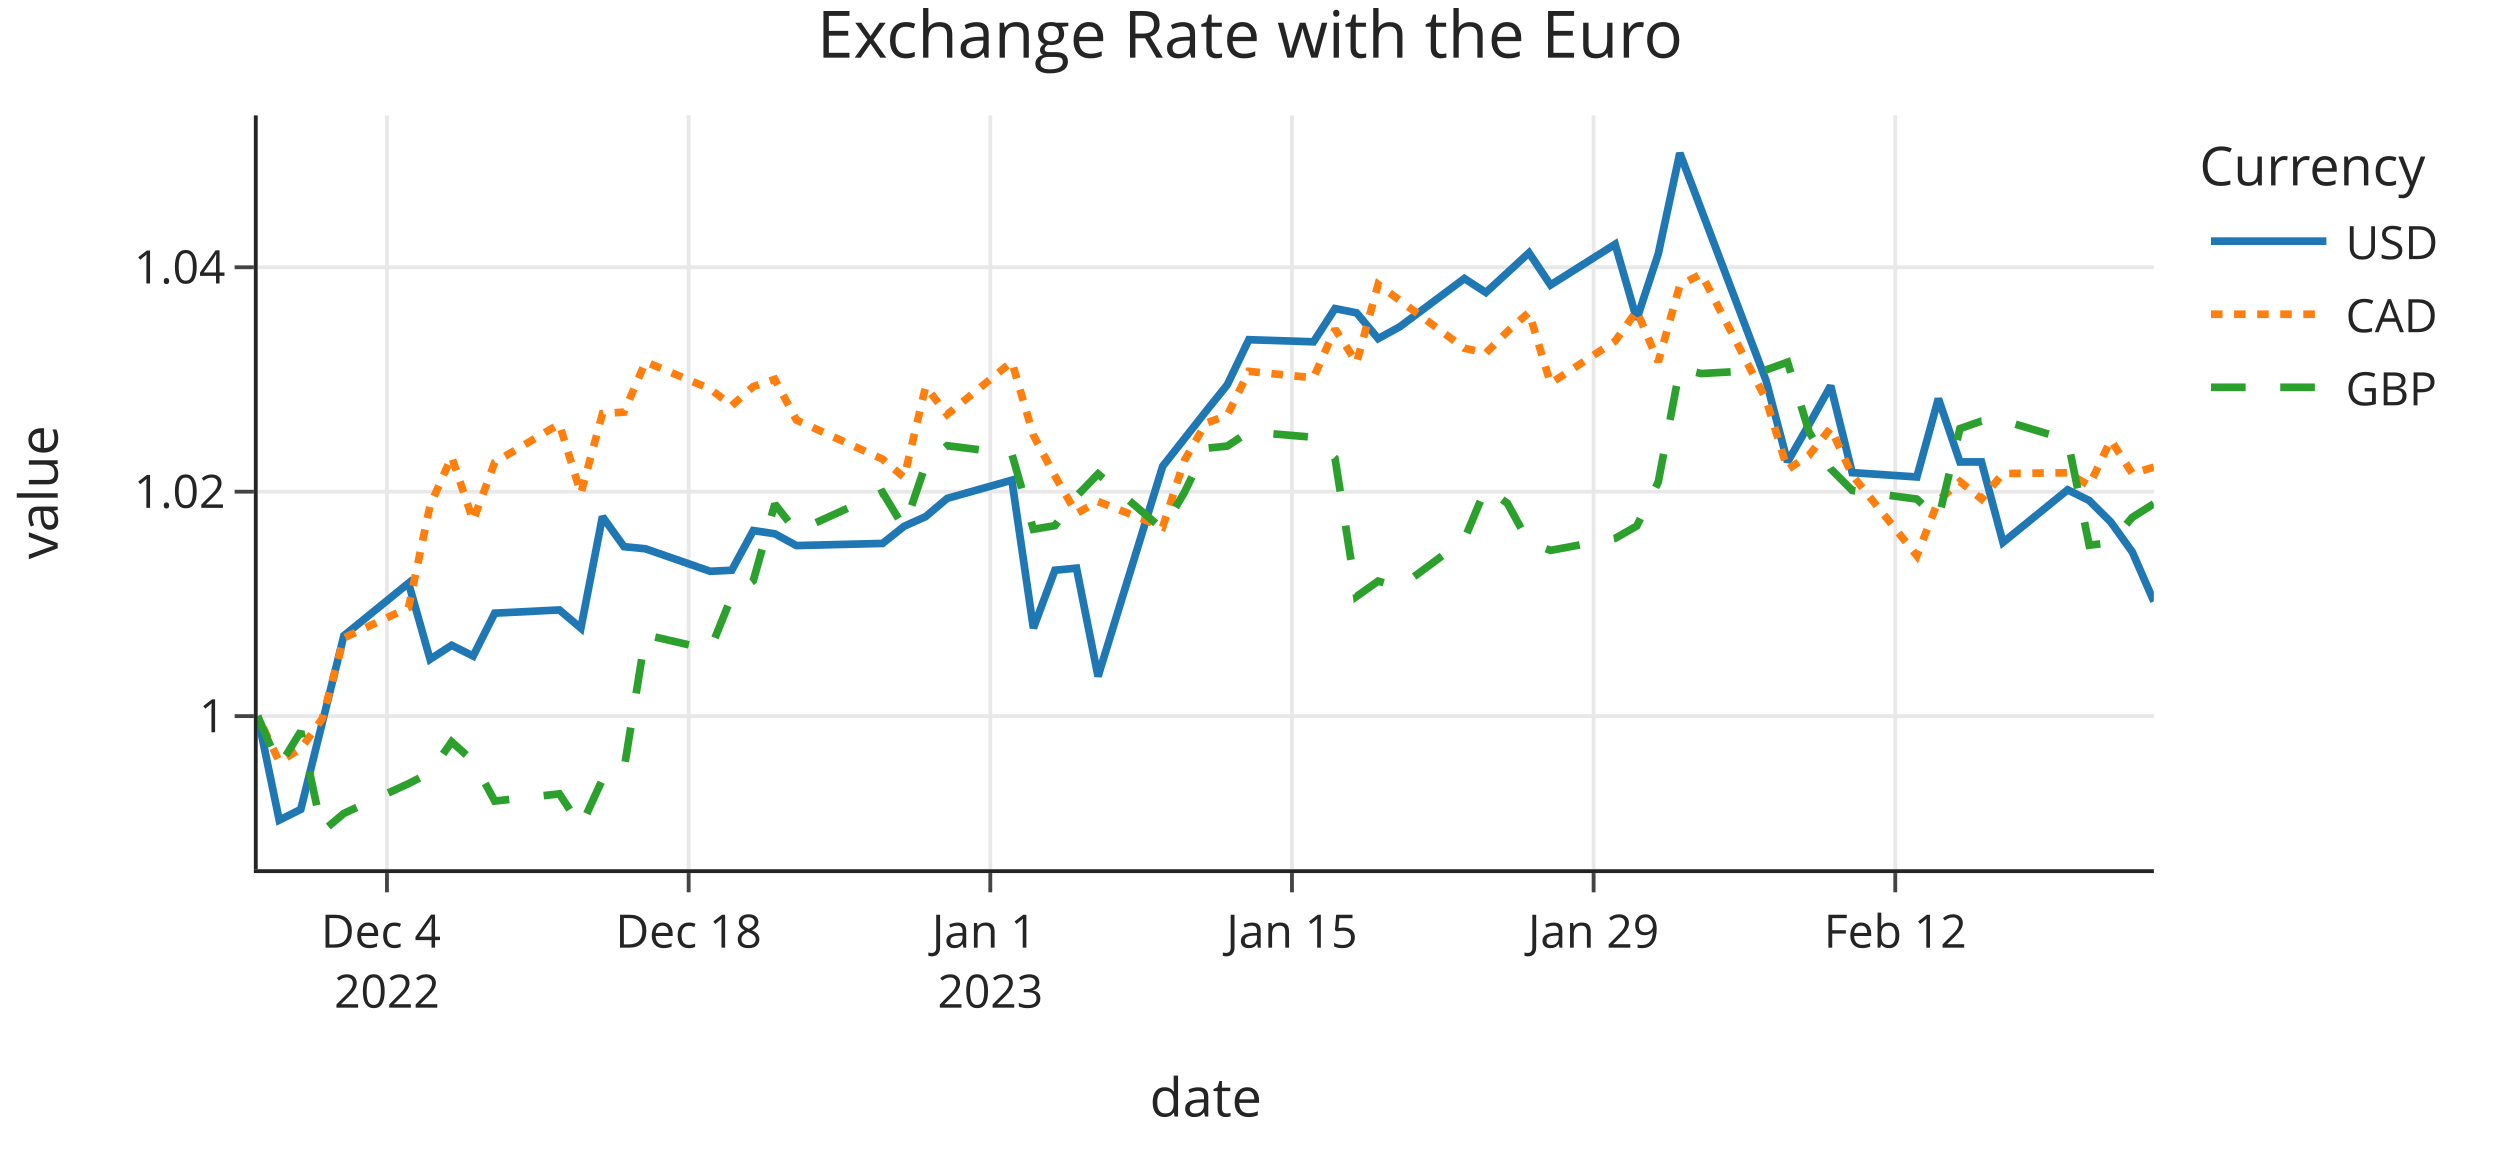
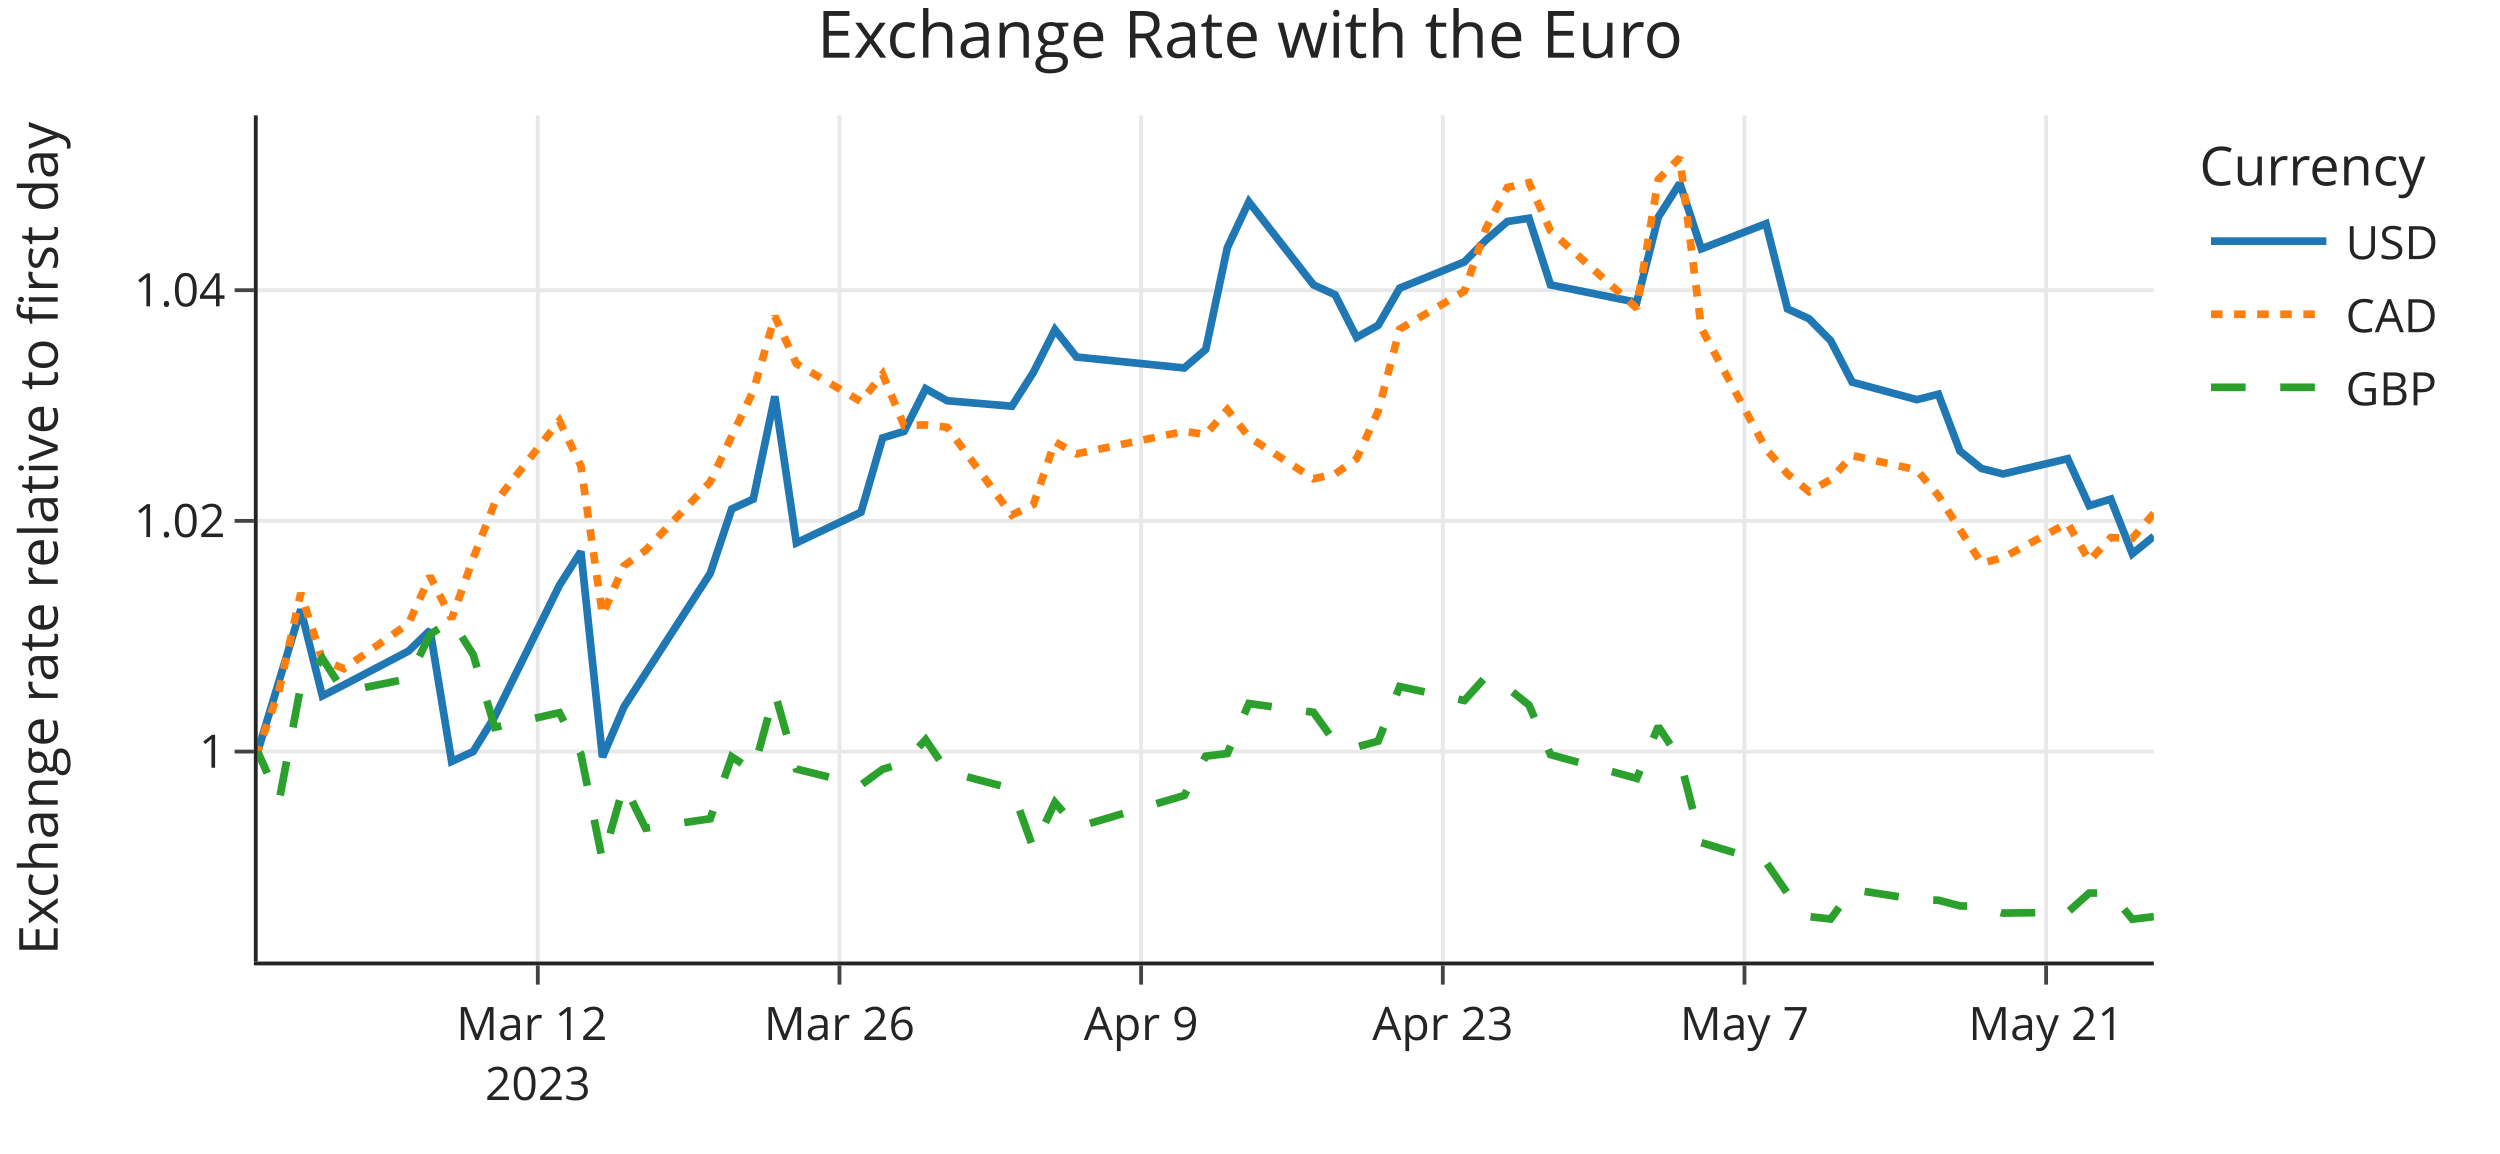
<svg xmlns="http://www.w3.org/2000/svg" class="main-svg" width="650" height="300" style="" viewBox="0 0 650 300">
  <rect x="0" y="0" width="650" height="300" style="fill: rgb(255, 255, 255); fill-opacity: 1;" />
-   <defs id="defs-3a5f42">
+   <defs id="defs-489517">
    <g class="clips">
-       <clipPath id="clip3a5f42xyplot" class="plotclip">
-         <rect width="493" height="196" />
-       </clipPath>
-       <clipPath class="axesclip" id="clip3a5f42x">
+       <clipPath id="clip489517xyplot" class="plotclip">
+         <rect width="493" height="220" />
+       </clipPath>
+       <clipPath class="axesclip" id="clip489517x">
        <rect x="67" y="0" width="493" height="300" />
      </clipPath>
-       <clipPath class="axesclip" id="clip3a5f42y">
-         <rect x="0" y="30" width="650" height="196" />
-       </clipPath>
-       <clipPath class="axesclip" id="clip3a5f42xy">
-         <rect x="67" y="30" width="493" height="196" />
+       <clipPath class="axesclip" id="clip489517y">
+         <rect x="0" y="30" width="650" height="220" />
+       </clipPath>
+       <clipPath class="axesclip" id="clip489517xy">
+         <rect x="67" y="30" width="493" height="220" />
      </clipPath>
    </g>
    <g class="gradients" />
    <g class="patterns" />
  </defs>
  <g class="bglayer" />
  <g class="layer-below">
    <g class="imagelayer" />
    <g class="shapelayer" />
  </g>
  <g class="cartesianlayer">
    <g class="subplot xy">
      <g class="layer-subplot">
        <g class="shapelayer" />
        <g class="imagelayer" />
      </g>
      <g class="gridlayer">
        <g class="x">
-           <path class="xgrid crisp" transform="translate(100.61,0)" d="M0,30v196" style="stroke: rgb(232, 232, 232); stroke-opacity: 1; stroke-width: 1px;" />
-           <path class="xgrid crisp" transform="translate(179.05,0)" d="M0,30v196" style="stroke: rgb(232, 232, 232); stroke-opacity: 1; stroke-width: 1px;" />
-           <path class="xgrid crisp" transform="translate(257.48,0)" d="M0,30v196" style="stroke: rgb(232, 232, 232); stroke-opacity: 1; stroke-width: 1px;" />
-           <path class="xgrid crisp" transform="translate(335.91,0)" d="M0,30v196" style="stroke: rgb(232, 232, 232); stroke-opacity: 1; stroke-width: 1px;" />
-           <path class="xgrid crisp" transform="translate(414.34,0)" d="M0,30v196" style="stroke: rgb(232, 232, 232); stroke-opacity: 1; stroke-width: 1px;" />
-           <path class="xgrid crisp" transform="translate(492.77,0)" d="M0,30v196" style="stroke: rgb(232, 232, 232); stroke-opacity: 1; stroke-width: 1px;" />
+           <path class="xgrid crisp" transform="translate(139.83,0)" d="M0,30v220" style="stroke: rgb(232, 232, 232); stroke-opacity: 1; stroke-width: 1px;" />
+           <path class="xgrid crisp" transform="translate(218.26,0)" d="M0,30v220" style="stroke: rgb(232, 232, 232); stroke-opacity: 1; stroke-width: 1px;" />
+           <path class="xgrid crisp" transform="translate(296.69,0)" d="M0,30v220" style="stroke: rgb(232, 232, 232); stroke-opacity: 1; stroke-width: 1px;" />
+           <path class="xgrid crisp" transform="translate(375.13,0)" d="M0,30v220" style="stroke: rgb(232, 232, 232); stroke-opacity: 1; stroke-width: 1px;" />
+           <path class="xgrid crisp" transform="translate(453.56,0)" d="M0,30v220" style="stroke: rgb(232, 232, 232); stroke-opacity: 1; stroke-width: 1px;" />
+           <path class="xgrid crisp" transform="translate(531.99,0)" d="M0,30v220" style="stroke: rgb(232, 232, 232); stroke-opacity: 1; stroke-width: 1px;" />
        </g>
        <g class="y">
-           <path class="ygrid crisp" transform="translate(0,186.19)" d="M67,0h493" style="stroke: rgb(232, 232, 232); stroke-opacity: 1; stroke-width: 1px;" />
-           <path class="ygrid crisp" transform="translate(0,127.84)" d="M67,0h493" style="stroke: rgb(232, 232, 232); stroke-opacity: 1; stroke-width: 1px;" />
-           <path class="ygrid crisp" transform="translate(0,69.49)" d="M67,0h493" style="stroke: rgb(232, 232, 232); stroke-opacity: 1; stroke-width: 1px;" />
+           <path class="ygrid crisp" transform="translate(0,195.41)" d="M67,0h493" style="stroke: rgb(232, 232, 232); stroke-opacity: 1; stroke-width: 1px;" />
+           <path class="ygrid crisp" transform="translate(0,135.43)" d="M67,0h493" style="stroke: rgb(232, 232, 232); stroke-opacity: 1; stroke-width: 1px;" />
+           <path class="ygrid crisp" transform="translate(0,75.45)" d="M67,0h493" style="stroke: rgb(232, 232, 232); stroke-opacity: 1; stroke-width: 1px;" />
        </g>
      </g>
      <g class="zerolinelayer" />
      <path class="xlines-below" />
      <path class="ylines-below" />
      <g class="overlines-below" />
      <g class="xaxislayer-below" />
      <g class="yaxislayer-below" />
      <g class="overaxes-below" />
-       <g class="plot" transform="translate(67,30)" clip-path="url(#clip3a5f42xyplot)">
+       <g class="plot" transform="translate(67,30)" clip-path="url(#clip489517xyplot)">
        <g class="scatterlayer mlayer">
-           <g class="trace scatter trace609d61" style="stroke-miterlimit: 2; opacity: 1;">
+           <g class="trace scatter trace3da562" style="stroke-miterlimit: 2; opacity: 1;">
            <g class="fills" />
            <g class="errorbars" />
            <g class="lines">
-               <path class="js-line" d="M493,126.35L487.4,113.52L481.8,105.72L476.19,100.14L470.59,97.35L453.78,111.02L448.18,90.1L442.58,90.1L436.98,73.65L431.38,94.01L414.57,92.89L408.97,70.31L403.36,80.34L397.76,90.1L392.16,68.91L369.75,9.8L364.15,36.01L358.55,53.02L352.94,33.5L336.14,44.1L330.53,35.73L319.33,46.05L313.73,42.42L296.92,54.97L291.32,58.04L285.72,51.35L280.11,50.23L274.51,58.87L257.7,58.32L252.1,70.03L246.5,77L235.3,91.22L218.49,145.87L212.89,117.71L207.28,118.26L201.68,133.32L196.08,94.84L179.27,99.58L173.67,104.32L168.07,106.83L162.47,111.29L140.06,111.85L134.45,108.78L128.85,107.95L123.25,118.26L117.65,118.54L100.84,112.69L95.24,112.13L89.64,104.32L84.03,133.32L78.43,128.58L61.63,129.42L56.02,140.57L50.42,137.78L44.82,141.41L39.22,121.61L22.41,135.27L11.2,180.44L5.6,183.23L0,156.19" style="vector-effect: non-scaling-stroke; fill: none; stroke: rgb(31, 119, 180); stroke-opacity: 1; stroke-width: 2px; opacity: 1;" />
+               <path class="js-line" d="M493,109.43L487.4,113.98L481.8,99.77L476.19,101.47L470.59,89.26L453.78,93.23L448.18,91.81L442.58,87.27L436.98,72.49L431.38,73.91L414.57,69.36L408.97,58.57L403.36,52.88L397.76,50.32L392.16,28.16L375.35,34.69L369.75,17.64L364.15,26.45L358.55,48.62L336.14,44.07L330.53,26.74L324.93,27.59L319.33,32.42L313.73,38.1L296.92,44.92L291.32,54.59L285.72,57.71L280.11,46.63L274.51,44.07L257.7,22.48L252.1,34.41L246.5,60.84L240.9,65.67L212.89,62.83L207.28,55.72L201.68,66.81L196.08,75.62L179.27,74.19L173.67,71.07L168.07,82.15L162.47,83.86L156.86,103.18L140.06,111.14L134.45,73.06L128.85,99.77L123.25,102.33L117.65,119.09L95.24,153.76L89.64,166.83L84.03,113.41L78.43,122.22L61.63,156.32L56.02,165.41L50.42,167.97L44.82,133.87L39.22,139.27L22.41,148.08L16.81,150.92L11.2,128.47L0,165.41" style="vector-effect: non-scaling-stroke; fill: none; stroke: rgb(31, 119, 180); stroke-opacity: 1; stroke-width: 2px; opacity: 1;" />
            </g>
            <g class="points" />
            <g class="text" />
          </g>
-           <g class="trace scatter trace343dfb" style="stroke-miterlimit: 2; opacity: 1;">
+           <g class="trace scatter tracea534eb" style="stroke-miterlimit: 2; opacity: 1;">
            <g class="fills" />
            <g class="errorbars" />
            <g class="lines">
-               <path class="js-line" d="M493,91.46L487.4,93.12L481.8,84.4L476.19,96.23L470.59,92.91L453.78,93.12L448.18,99.75L442.58,95.19L436.98,100.17L431.38,114.49L414.57,93.53L408.97,81.29L403.36,88.34L397.76,92.08L392.16,73.82L375.35,41.25L369.75,44.15L364.15,64.07L358.55,50.79L352.94,58.68L336.14,69.67L330.53,51.21L324.93,56.19L319.33,61.79L313.73,60.54L291.32,43.95L285.72,64.28L280.11,55.56L274.51,68.22L257.7,66.56L252.1,77.97L246.5,80.05L240.9,89.8L235.3,107.02L218.49,100.38L212.89,103.49L207.28,93.74L201.68,83.16L196.08,64.07L179.27,77.76L173.67,70.5L168.07,94.15L162.47,89.38L140.06,79.22L134.45,68.63L128.85,70.5L123.25,75.48L117.65,71.12L100.84,64.07L95.24,77.14L89.64,77.56L84.03,98.3L78.43,80.25L61.63,90.21L56.02,105.36L50.42,88.76L44.82,101.41L39.22,127.97L22.41,135.85L16.81,156.81L11.2,164.69L5.6,168.01L0,156.19" style="vector-effect: non-scaling-stroke; fill: none; stroke: rgb(255, 127, 14); stroke-opacity: 1; stroke-width: 2px; opacity: 1; stroke-dasharray: 3px, 3px;" />
+               <path class="js-line" d="M493,103.48L487.4,109.97L481.8,109.76L476.19,115.82L470.59,105.99L453.78,114.99L448.18,116.45L436.98,98.88L431.38,92.18L414.57,88.42L408.97,94.69L403.36,97.83L397.76,93.23L392.16,86.74L375.35,55.36L369.75,11L364.15,16.65L358.55,50.13L336.14,30.04L330.53,17.49L324.93,18.74L319.33,29.41L313.73,45.73L296.92,55.57L291.32,76.91L285.72,89.25L280.11,93.23L274.51,94.48L257.7,83.6L252.1,76.49L246.5,82.98L240.9,82.14L212.89,88L207.28,84.86L201.68,101.18L196.08,103.9L179.27,81.09L173.67,80.46L168.07,80.67L162.47,67.28L156.86,74.4L140.06,64.56L134.45,52.22L128.85,71.68L123.25,83.39L117.65,95.32L100.84,113.1L95.24,117.08L89.64,129.84L84.03,91.14L78.43,79.42L61.63,100.76L56.02,115.2L50.42,130.89L44.82,119.8L39.22,132.14L22.41,143.86L16.81,141.56L11.2,124.19L5.6,149.3L0,165.41" style="vector-effect: non-scaling-stroke; fill: none; stroke: rgb(255, 127, 14); stroke-opacity: 1; stroke-width: 2px; opacity: 1; stroke-dasharray: 3px, 3px;" />
            </g>
            <g class="points" />
            <g class="text" />
          </g>
-           <g class="trace scatter trace36b6ad" style="stroke-miterlimit: 2; opacity: 1;">
+           <g class="trace scatter trace7dda43" style="stroke-miterlimit: 2; opacity: 1;">
            <g class="fills" />
            <g class="errorbars" />
            <g class="lines">
-               <path class="js-line" d="M493,100.97L487.4,104.51L481.8,111.08L476.19,111.75L470.59,84.37L453.78,79.31L448.18,79.48L442.58,81.44L436.98,105.02L431.38,99.76L414.57,97.51L408.97,91.88L403.36,82.28L397.76,64.16L392.16,66.18L375.35,67.12L369.75,65.81L364.15,95.32L358.55,106.77L352.94,109.97L336.14,113.1L330.53,111.08L324.93,100.87L319.33,96.83L313.73,110.24L296.92,122.7L291.32,121.09L285.72,125.06L280.11,89.18L274.51,83.69L257.7,82.28L252.1,85.98L246.5,86.56L240.9,98.11L235.3,107.61L218.49,93.23L212.89,99.02L207.28,106.67L201.68,107.61L196.08,88.01L179.27,85.88L173.67,90.73L168.07,107.27L162.47,98.01L140.06,108.22L134.45,101.04L128.85,120.98L123.25,125.06L117.65,138.94L100.84,135.06L95.24,170.06L89.64,172.62L84.03,184.92L78.43,176.4L61.63,178.28L56.02,167.91L50.42,162.86L44.82,170.87L39.22,173.74L22.41,181.48L16.81,186.2L11.2,160.16L5.6,169.26L0,156.19" style="vector-effect: non-scaling-stroke; fill: none; stroke: rgb(44, 160, 44); stroke-opacity: 1; stroke-width: 2px; opacity: 1; stroke-dasharray: 9px, 9px;" />
+               <path class="js-line" d="M493,208.32L487.4,209L481.8,202.19L476.19,202.19L470.59,207.2L453.78,207.4L448.18,205.7L442.58,205.53L436.98,204.06L431.38,203.89L414.57,201.27L408.97,208.93L403.36,208.32L397.76,202.29L392.16,194.19L375.35,189.08L369.75,167.39L364.15,158.87L358.55,172.39L336.14,166.2L330.53,153.32L324.93,148.83L319.33,145.93L313.73,152.13L296.92,148.49L291.32,162.69L285.72,164.22L280.11,163.03L274.51,155.2L257.7,152.92L252.1,165.92L246.5,166.6L240.9,176.82L212.89,185.1L207.28,178.63L201.68,190.61L196.08,175.05L179.27,170.62L173.67,162.31L168.07,168.31L162.47,170.01L156.86,174.1L140.06,169.94L134.45,150.09L128.85,170.45L123.25,166.77L117.65,182.88L100.84,185.33L95.24,174.03L89.64,193.68L84.03,166.06L78.43,155.3L61.63,159.11L56.02,140.18L50.42,131.33L44.82,134.94L39.22,146.45L22.41,149.85L16.81,141.17L11.2,148.35L5.6,178.08L0,165.41" style="vector-effect: non-scaling-stroke; fill: none; stroke: rgb(44, 160, 44); stroke-opacity: 1; stroke-width: 2px; opacity: 1; stroke-dasharray: 9px, 9px;" />
            </g>
            <g class="points" />
            <g class="text" />
          </g>
        </g>
      </g>
      <g class="overplot" />
-       <path class="xlines-above crisp" d="M66,226.5H560" style="fill: none; stroke-width: 1px; stroke: rgb(36, 36, 36); stroke-opacity: 1;" />
-       <path class="ylines-above crisp" d="M66.5,30V226" style="fill: none; stroke-width: 1px; stroke: rgb(36, 36, 36); stroke-opacity: 1;" />
+       <path class="xlines-above crisp" d="M66,250.5H560" style="fill: none; stroke-width: 1px; stroke: rgb(36, 36, 36); stroke-opacity: 1;" />
+       <path class="ylines-above crisp" d="M66.5,30V250" style="fill: none; stroke-width: 1px; stroke: rgb(36, 36, 36); stroke-opacity: 1;" />
      <g class="overlines-above" />
      <g class="xaxislayer-above">
-         <path class="xtick ticks crisp" d="M0,227v5" transform="translate(100.61,0)" style="stroke: rgb(68, 68, 68); stroke-opacity: 1; stroke-width: 1px;" />
-         <path class="xtick ticks crisp" d="M0,227v5" transform="translate(179.05,0)" style="stroke: rgb(68, 68, 68); stroke-opacity: 1; stroke-width: 1px;" />
-         <path class="xtick ticks crisp" d="M0,227v5" transform="translate(257.48,0)" style="stroke: rgb(68, 68, 68); stroke-opacity: 1; stroke-width: 1px;" />
-         <path class="xtick ticks crisp" d="M0,227v5" transform="translate(335.91,0)" style="stroke: rgb(68, 68, 68); stroke-opacity: 1; stroke-width: 1px;" />
-         <path class="xtick ticks crisp" d="M0,227v5" transform="translate(414.34,0)" style="stroke: rgb(68, 68, 68); stroke-opacity: 1; stroke-width: 1px;" />
-         <path class="xtick ticks crisp" d="M0,227v5" transform="translate(492.77,0)" style="stroke: rgb(68, 68, 68); stroke-opacity: 1; stroke-width: 1px;" />
-         <g class="xtick">
-           <text text-anchor="middle" x="0" y="246.4" transform="translate(100.61,0)" style="font-family: 'Open Sans', verdana, arial, sans-serif; font-size: 12px; fill: rgb(36, 36, 36); fill-opacity: 1; white-space: pre; opacity: 1;">
-             <tspan class="line" dy="0em" x="0" y="246.4">Dec 4</tspan>
-             <tspan class="line" dy="1.3em" x="0" y="246.4">2022</tspan>
+         <path class="xtick ticks crisp" d="M0,251v5" transform="translate(139.83,0)" style="stroke: rgb(68, 68, 68); stroke-opacity: 1; stroke-width: 1px;" />
+         <path class="xtick ticks crisp" d="M0,251v5" transform="translate(218.26,0)" style="stroke: rgb(68, 68, 68); stroke-opacity: 1; stroke-width: 1px;" />
+         <path class="xtick ticks crisp" d="M0,251v5" transform="translate(296.69,0)" style="stroke: rgb(68, 68, 68); stroke-opacity: 1; stroke-width: 1px;" />
+         <path class="xtick ticks crisp" d="M0,251v5" transform="translate(375.13,0)" style="stroke: rgb(68, 68, 68); stroke-opacity: 1; stroke-width: 1px;" />
+         <path class="xtick ticks crisp" d="M0,251v5" transform="translate(453.56,0)" style="stroke: rgb(68, 68, 68); stroke-opacity: 1; stroke-width: 1px;" />
+         <path class="xtick ticks crisp" d="M0,251v5" transform="translate(531.99,0)" style="stroke: rgb(68, 68, 68); stroke-opacity: 1; stroke-width: 1px;" />
+         <g class="xtick">
+           <text text-anchor="middle" x="0" y="270.4" transform="translate(139.83,0)" style="font-family: 'Open Sans', verdana, arial, sans-serif; font-size: 12px; fill: rgb(36, 36, 36); fill-opacity: 1; white-space: pre; opacity: 1;">
+             <tspan class="line" dy="0em" x="0" y="270.4">Mar 12</tspan>
+             <tspan class="line" dy="1.3em" x="0" y="270.4">2023</tspan>
          </text>
        </g>
        <g class="xtick">
-           <text text-anchor="middle" x="0" y="246.4" style="font-family: 'Open Sans', verdana, arial, sans-serif; font-size: 12px; fill: rgb(36, 36, 36); fill-opacity: 1; white-space: pre; opacity: 1;" transform="translate(179.05,0)">Dec 18</text>
-         </g>
-         <g class="xtick">
-           <text text-anchor="middle" x="0" y="246.4" style="font-family: 'Open Sans', verdana, arial, sans-serif; font-size: 12px; fill: rgb(36, 36, 36); fill-opacity: 1; white-space: pre; opacity: 1;" transform="translate(257.48,0)">
-             <tspan class="line" dy="0em" x="0" y="246.4">Jan 1</tspan>
-             <tspan class="line" dy="1.3em" x="0" y="246.4">2023</tspan>
-           </text>
-         </g>
-         <g class="xtick">
-           <text text-anchor="middle" x="0" y="246.4" style="font-family: 'Open Sans', verdana, arial, sans-serif; font-size: 12px; fill: rgb(36, 36, 36); fill-opacity: 1; white-space: pre; opacity: 1;" transform="translate(335.91,0)">Jan 15</text>
-         </g>
-         <g class="xtick">
-           <text text-anchor="middle" x="0" y="246.4" style="font-family: 'Open Sans', verdana, arial, sans-serif; font-size: 12px; fill: rgb(36, 36, 36); fill-opacity: 1; white-space: pre; opacity: 1;" transform="translate(414.34,0)">Jan 29</text>
-         </g>
-         <g class="xtick">
-           <text text-anchor="middle" x="0" y="246.4" style="font-family: 'Open Sans', verdana, arial, sans-serif; font-size: 12px; fill: rgb(36, 36, 36); fill-opacity: 1; white-space: pre; opacity: 1;" transform="translate(492.77,0)">Feb 12</text>
+           <text text-anchor="middle" x="0" y="270.4" style="font-family: 'Open Sans', verdana, arial, sans-serif; font-size: 12px; fill: rgb(36, 36, 36); fill-opacity: 1; white-space: pre; opacity: 1;" transform="translate(218.26,0)">Mar 26</text>
+         </g>
+         <g class="xtick">
+           <text text-anchor="middle" x="0" y="270.4" style="font-family: 'Open Sans', verdana, arial, sans-serif; font-size: 12px; fill: rgb(36, 36, 36); fill-opacity: 1; white-space: pre; opacity: 1;" transform="translate(296.69,0)">Apr 9</text>
+         </g>
+         <g class="xtick">
+           <text text-anchor="middle" x="0" y="270.4" style="font-family: 'Open Sans', verdana, arial, sans-serif; font-size: 12px; fill: rgb(36, 36, 36); fill-opacity: 1; white-space: pre; opacity: 1;" transform="translate(375.13,0)">Apr 23</text>
+         </g>
+         <g class="xtick">
+           <text text-anchor="middle" x="0" y="270.4" style="font-family: 'Open Sans', verdana, arial, sans-serif; font-size: 12px; fill: rgb(36, 36, 36); fill-opacity: 1; white-space: pre; opacity: 1;" transform="translate(453.56,0)">May 7</text>
+         </g>
+         <g class="xtick">
+           <text text-anchor="middle" x="0" y="270.4" style="font-family: 'Open Sans', verdana, arial, sans-serif; font-size: 12px; fill: rgb(36, 36, 36); fill-opacity: 1; white-space: pre; opacity: 1;" transform="translate(531.99,0)">May 21</text>
        </g>
      </g>
      <g class="yaxislayer-above">
-         <path class="ytick ticks crisp" d="M66,0h-5" transform="translate(0,186.19)" style="stroke: rgb(68, 68, 68); stroke-opacity: 1; stroke-width: 1px;" />
-         <path class="ytick ticks crisp" d="M66,0h-5" transform="translate(0,127.84)" style="stroke: rgb(68, 68, 68); stroke-opacity: 1; stroke-width: 1px;" />
-         <path class="ytick ticks crisp" d="M66,0h-5" transform="translate(0,69.49)" style="stroke: rgb(68, 68, 68); stroke-opacity: 1; stroke-width: 1px;" />
+         <path class="ytick ticks crisp" d="M66,0h-5" transform="translate(0,195.41)" style="stroke: rgb(68, 68, 68); stroke-opacity: 1; stroke-width: 1px;" />
+         <path class="ytick ticks crisp" d="M66,0h-5" transform="translate(0,135.43)" style="stroke: rgb(68, 68, 68); stroke-opacity: 1; stroke-width: 1px;" />
+         <path class="ytick ticks crisp" d="M66,0h-5" transform="translate(0,75.45)" style="stroke: rgb(68, 68, 68); stroke-opacity: 1; stroke-width: 1px;" />
        <g class="ytick">
-           <text text-anchor="end" x="58.6" y="4.2" transform="translate(0,186.19)" style="font-family: 'Open Sans', verdana, arial, sans-serif; font-size: 12px; fill: rgb(36, 36, 36); fill-opacity: 1; white-space: pre; opacity: 1;">1</text>
+           <text text-anchor="end" x="58.6" y="4.2" transform="translate(0,195.41)" style="font-family: 'Open Sans', verdana, arial, sans-serif; font-size: 12px; fill: rgb(36, 36, 36); fill-opacity: 1; white-space: pre; opacity: 1;">1</text>
        </g>
        <g class="ytick">
-           <text text-anchor="end" x="58.6" y="4.2" style="font-family: 'Open Sans', verdana, arial, sans-serif; font-size: 12px; fill: rgb(36, 36, 36); fill-opacity: 1; white-space: pre; opacity: 1;" transform="translate(0,127.84)">1.02</text>
+           <text text-anchor="end" x="58.6" y="4.2" style="font-family: 'Open Sans', verdana, arial, sans-serif; font-size: 12px; fill: rgb(36, 36, 36); fill-opacity: 1; white-space: pre; opacity: 1;" transform="translate(0,135.43)">1.02</text>
        </g>
        <g class="ytick">
-           <text text-anchor="end" x="58.6" y="4.2" style="font-family: 'Open Sans', verdana, arial, sans-serif; font-size: 12px; fill: rgb(36, 36, 36); fill-opacity: 1; white-space: pre; opacity: 1;" transform="translate(0,69.49)">1.04</text>
+           <text text-anchor="end" x="58.6" y="4.2" style="font-family: 'Open Sans', verdana, arial, sans-serif; font-size: 12px; fill: rgb(36, 36, 36); fill-opacity: 1; white-space: pre; opacity: 1;" transform="translate(0,75.45)">1.04</text>
        </g>
      </g>
      <g class="overaxes-above" />
    </g>
  </g>
  <g class="polarlayer" />
  <g class="smithlayer" />
  <g class="ternarylayer" />
  <g class="geolayer" />
  <g class="funnelarealayer" />
  <g class="pielayer" />
  <g class="iciclelayer" />
  <g class="treemaplayer" />
  <g class="sunburstlayer" />
  <g class="glimages" />
-   <defs id="topdefs-3a5f42">
+   <defs id="topdefs-489517">
    <g class="clips" />
-     <clipPath id="legend3a5f42">
+     <clipPath id="legend489517">
      <rect width="70" height="86" x="0" y="0" />
    </clipPath>
  </defs>
  <g class="layer-above">
    <g class="imagelayer" />
    <g class="shapelayer" />
  </g>
  <g class="infolayer">
    <g class="legend" pointer-events="all" transform="translate(569.86,30)">
      <rect class="bg" shape-rendering="crispEdges" width="70" height="86" x="0" y="0" style="stroke: rgb(68, 68, 68); stroke-opacity: 1; fill: rgb(255, 255, 255); fill-opacity: 1; stroke-width: 0px;" />
-       <g class="scrollbox" transform="" clip-path="url(#legend3a5f42)">
+       <g class="scrollbox" transform="" clip-path="url(#legend489517)">
        <text class="legendtitletext" text-anchor="start" x="2" y="18.2" style="font-family: 'Open Sans', verdana, arial, sans-serif; font-size: 14px; fill: rgb(36, 36, 36); fill-opacity: 1; white-space: pre;">Currency</text>
        <g class="groups" transform="">
          <g class="traces" transform="translate(0,32.7)" style="opacity: 1;">
            <text class="legendtext" text-anchor="start" x="40" y="4.68" style="font-family: 'Open Sans', verdana, arial, sans-serif; font-size: 12px; fill: rgb(36, 36, 36); fill-opacity: 1; white-space: pre;">USD</text>
            <g class="layers" style="opacity: 1;">
              <g class="legendfill" />
              <g class="legendlines">
                <path class="js-line" d="M5,0h30" style="fill: none; stroke: rgb(31, 119, 180); stroke-opacity: 1; stroke-width: 2px;" />
              </g>
              <g class="legendsymbols">
                <g class="legendpoints" />
              </g>
            </g>
            <rect class="legendtoggle" x="0" y="-9.5" width="64.078" height="19" style="fill: rgb(0, 0, 0); fill-opacity: 0;" />
          </g>
        </g>
        <g class="groups" transform="">
          <g class="traces" transform="translate(0,51.7)" style="opacity: 1;">
            <text class="legendtext" text-anchor="start" x="40" y="4.68" style="font-family: 'Open Sans', verdana, arial, sans-serif; font-size: 12px; fill: rgb(36, 36, 36); fill-opacity: 1; white-space: pre;">CAD</text>
            <g class="layers" style="opacity: 1;">
              <g class="legendfill" />
              <g class="legendlines">
                <path class="js-line" d="M5,0h30" style="fill: none; stroke: rgb(255, 127, 14); stroke-opacity: 1; stroke-dasharray: 3px, 3px; stroke-width: 2px;" />
              </g>
              <g class="legendsymbols">
                <g class="legendpoints" />
              </g>
            </g>
            <rect class="legendtoggle" x="0" y="-9.5" width="64.078" height="19" style="fill: rgb(0, 0, 0); fill-opacity: 0;" />
          </g>
        </g>
        <g class="groups" transform="">
          <g class="traces" transform="translate(0,70.7)" style="opacity: 1;">
            <text class="legendtext" text-anchor="start" x="40" y="4.68" style="font-family: 'Open Sans', verdana, arial, sans-serif; font-size: 12px; fill: rgb(36, 36, 36); fill-opacity: 1; white-space: pre;">GBP</text>
            <g class="layers" style="opacity: 1;">
              <g class="legendfill" />
              <g class="legendlines">
                <path class="js-line" d="M5,0h30" style="fill: none; stroke: rgb(44, 160, 44); stroke-opacity: 1; stroke-dasharray: 9px, 9px; stroke-width: 2px;" />
              </g>
              <g class="legendsymbols">
                <g class="legendpoints" />
              </g>
            </g>
            <rect class="legendtoggle" x="0" y="-9.5" width="64.078" height="19" style="fill: rgb(0, 0, 0); fill-opacity: 0;" />
          </g>
        </g>
      </g>
      <rect class="scrollbar" rx="20" ry="3" width="0" height="0" x="0" y="0" style="fill: rgb(128, 139, 164); fill-opacity: 1;" />
    </g>
    <g class="g-gtitle">
      <text class="gtitle" x="325" y="15" text-anchor="middle" dy="0em" style="font-family: 'Open Sans', verdana, arial, sans-serif; font-size: 17px; fill: rgb(36, 36, 36); opacity: 1; font-weight: normal; white-space: pre;">Exchange Rate with the Euro</text>
    </g>
-     <g class="g-xtitle">
-       <text class="xtitle" x="313.5" y="290.3" text-anchor="middle" style="font-family: 'Open Sans', verdana, arial, sans-serif; font-size: 14px; fill: rgb(36, 36, 36); opacity: 1; font-weight: normal; white-space: pre;">date</text>
-     </g>
+     <g class="g-xtitle" />
    <g class="g-ytitle" transform="translate(4.987305,0)">
-       <text class="ytitle" transform="rotate(-90,10.0125,128)" x="10.013" y="128" text-anchor="middle" style="font-family: 'Open Sans', verdana, arial, sans-serif; font-size: 14px; fill: rgb(36, 36, 36); opacity: 1; font-weight: normal; white-space: pre;">value</text>
+       <text class="ytitle" transform="rotate(-90,10.0125,140)" x="10.013" y="140" text-anchor="middle" style="font-family: 'Open Sans', verdana, arial, sans-serif; font-size: 14px; fill: rgb(36, 36, 36); opacity: 1; font-weight: normal; white-space: pre;">Exchange rate relative to first day</text>
    </g>
  </g>
</svg>
